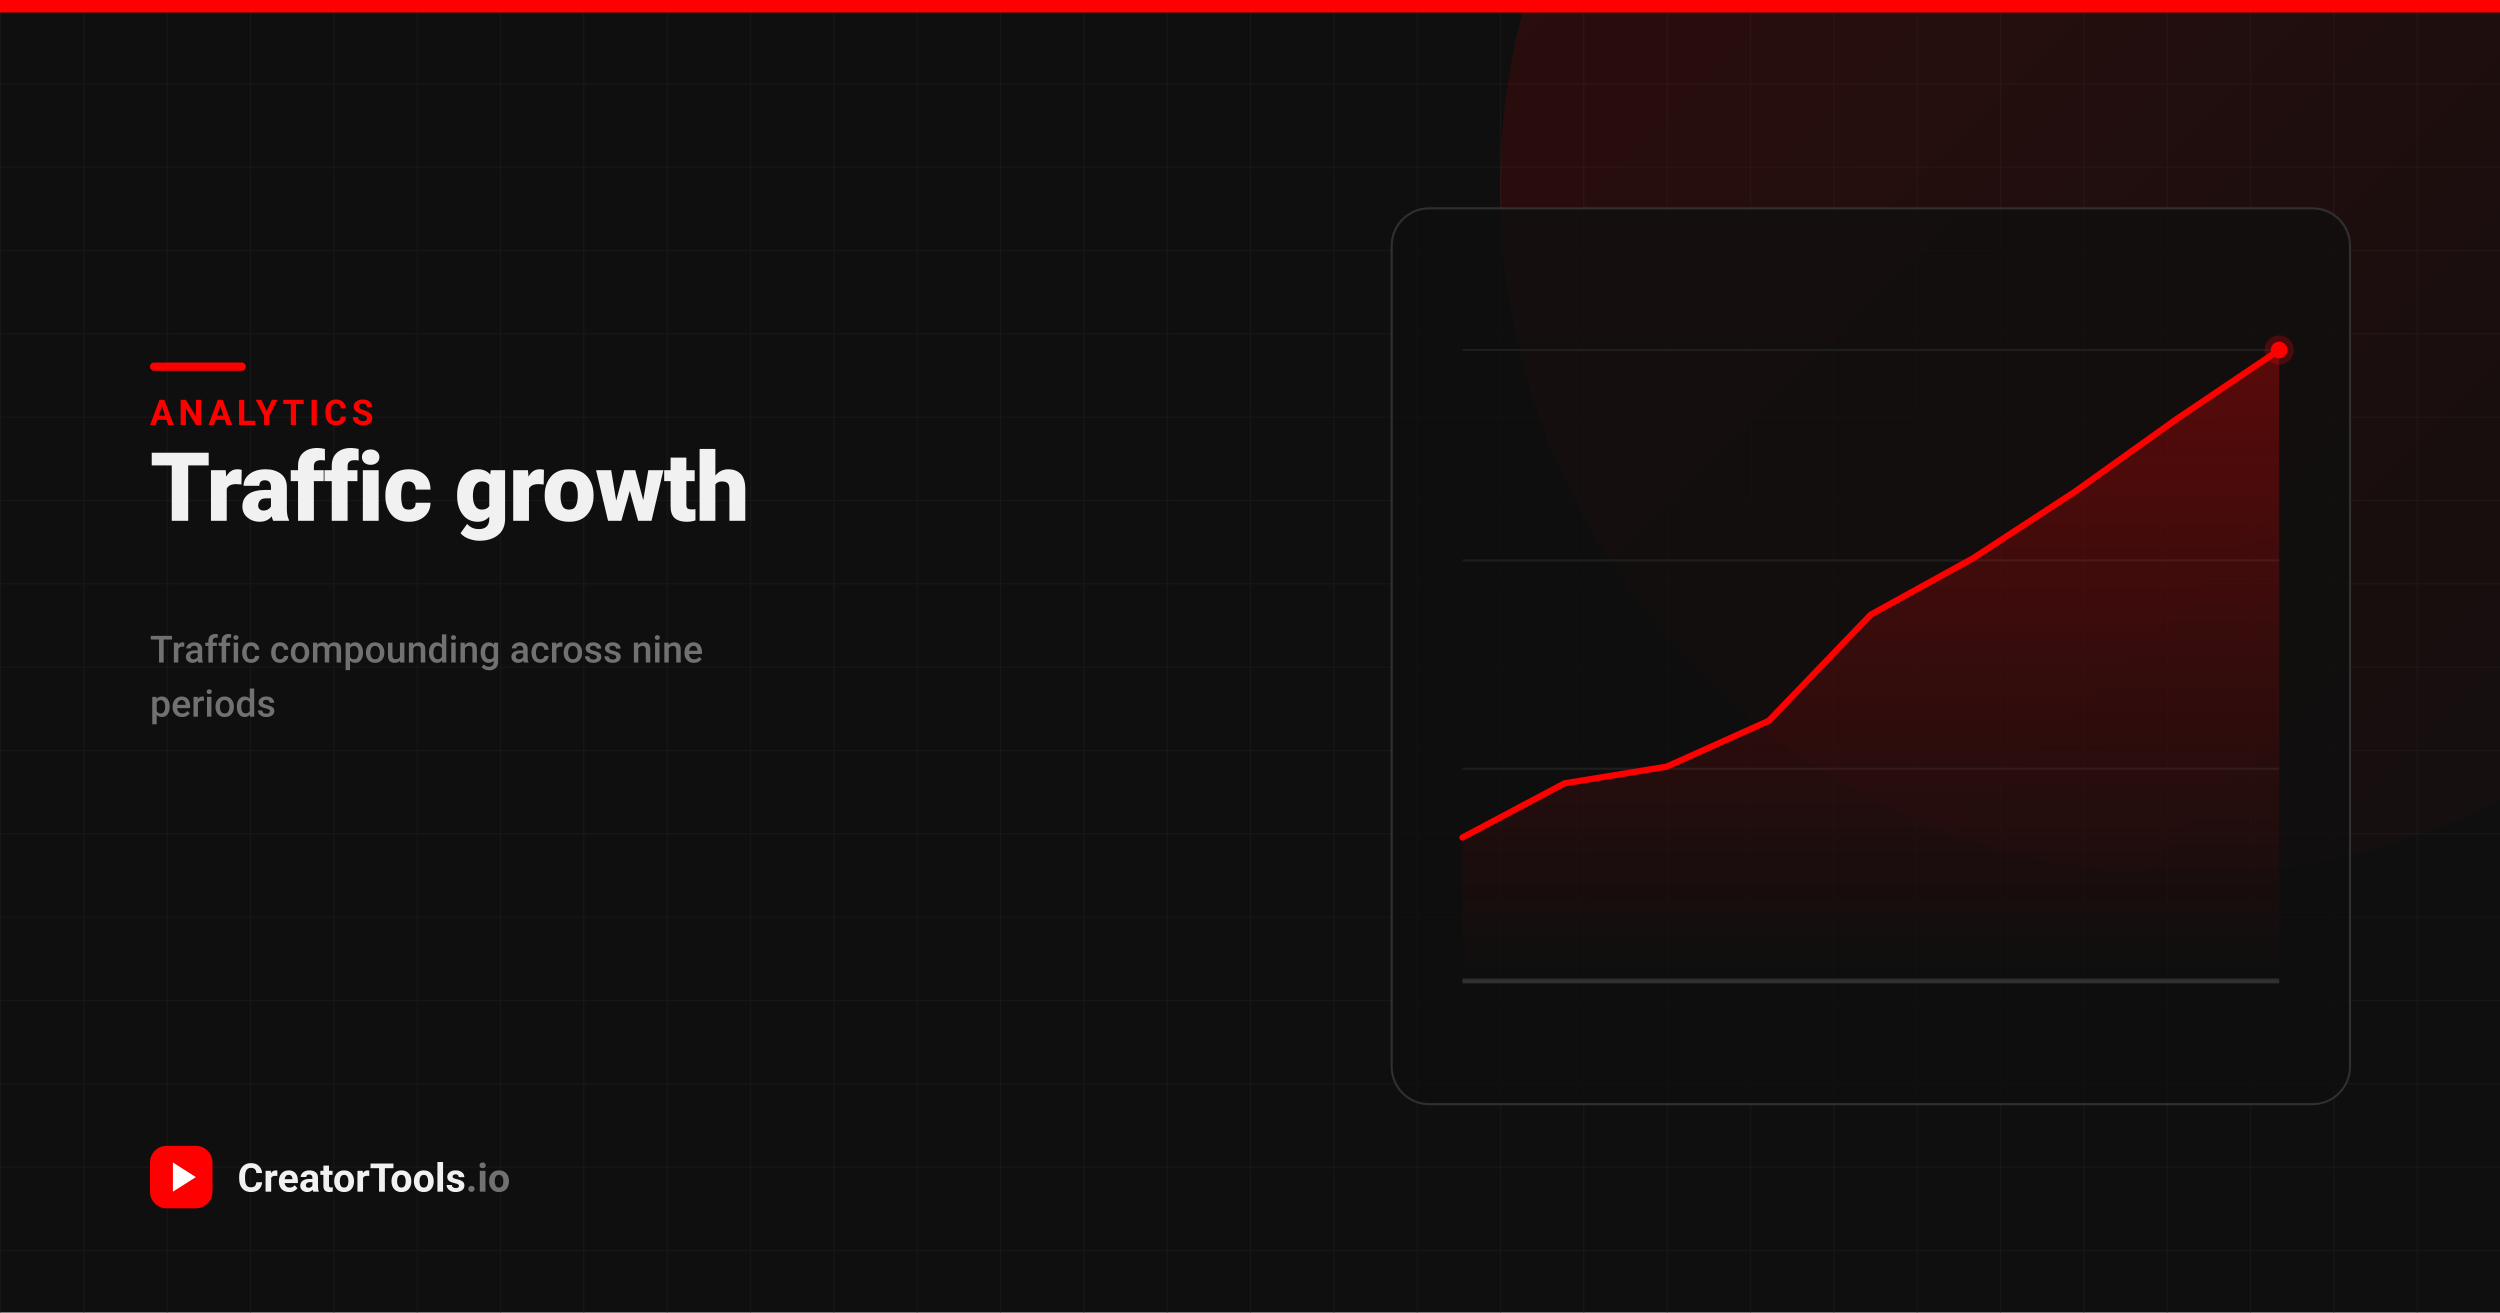
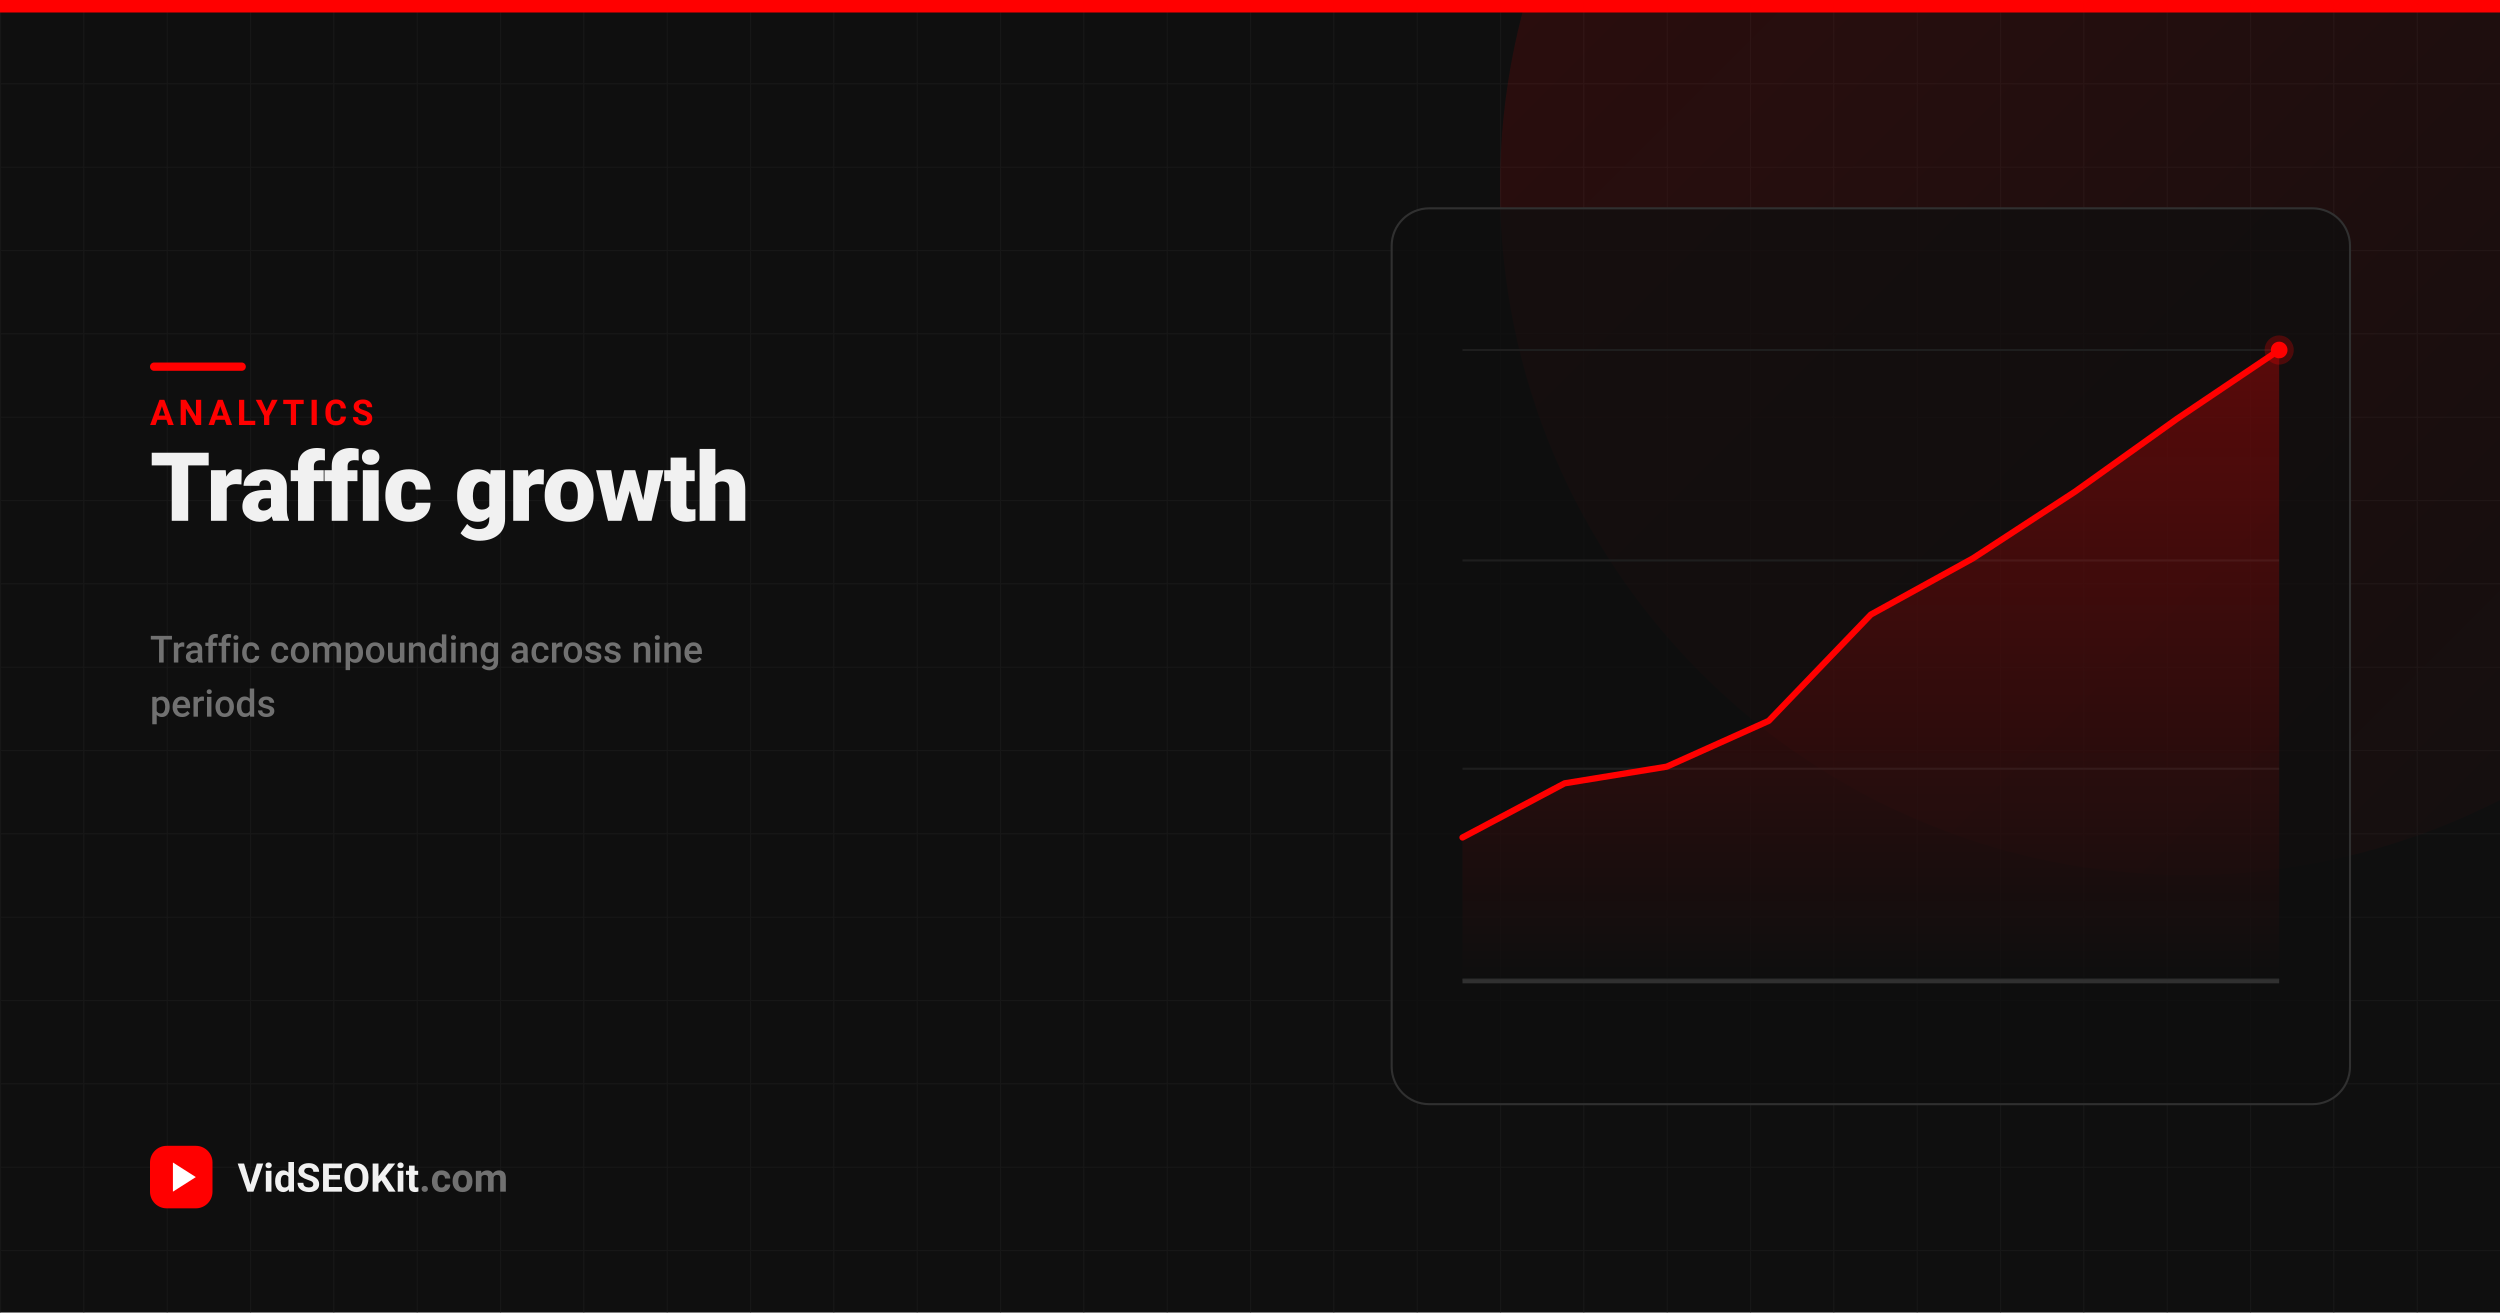
<svg xmlns="http://www.w3.org/2000/svg" width="1200" height="630" viewBox="0 0 1200 630" role="img" aria-label="The 8 YouTube Analytics Metrics That Actually Predict Growth">
  <defs>
    <linearGradient id="gArea" x1="0" y1="0" x2="0" y2="1">
      <stop offset="0" stop-color="#ff0000" stop-opacity=".30" />
      <stop offset="1" stop-color="#ff0000" stop-opacity="0" />
    </linearGradient>
    <linearGradient id="gGlow" x1="0" y1="0" x2="1" y2="1">
      <stop offset="0" stop-color="#ff0000" stop-opacity=".14" />
      <stop offset="1" stop-color="#ff0000" stop-opacity="0" />
    </linearGradient>
    <pattern id="gGrid" width="40" height="40" patternUnits="userSpaceOnUse">
      <path d="M40 0H0V40" fill="none" stroke="#1e1e1e" stroke-width="1" />
    </pattern>
  </defs>
  <rect width="1200" height="630" fill="#0f0f0f" />
  <rect width="1200" height="630" fill="url(#gGrid)" opacity=".55" />
  <circle cx="1050" cy="90" r="330" fill="url(#gGlow)" />
  <rect width="1200" height="6" fill="#ff0000" />
  <rect x="668" y="100" width="460" height="430" rx="18" fill="#0f0f0f" fill-opacity=".72" stroke="#303030" stroke-width="1" />
  <line x1="702" y1="470" x2="1094" y2="470" stroke="#1e1e1e" stroke-width="1" />
  <line x1="702" y1="369" x2="1094" y2="369" stroke="#1e1e1e" stroke-width="1" />
  <line x1="702" y1="269" x2="1094" y2="269" stroke="#1e1e1e" stroke-width="1" />
  <line x1="702" y1="168" x2="1094" y2="168" stroke="#1e1e1e" stroke-width="1" />
  <path d="M702 402 L751 376 L800 368 L849 346 L898 295 L947 268 L996 236 L1045 201 L1094 168 L1094 470 L702 470 Z" fill="url(#gArea)" />
  <path d="M702 402 L751 376 L800 368 L849 346 L898 295 L947 268 L996 236 L1045 201 L1094 168" fill="none" stroke="#ff0000" stroke-width="3" stroke-linecap="round" stroke-linejoin="round" />
  <circle cx="1094" cy="168" r="7" fill="#ff0000" opacity=".25" />
  <circle cx="1094" cy="168" r="4" fill="#ff0000" />
  <line x1="702" y1="471" x2="1094" y2="471" stroke="#303030" stroke-width="2" />
  <rect x="72" y="174" width="46" height="4" rx="2" fill="#ff0000" />
  <text x="72" y="204" font-family="system-ui,-apple-system,'Segoe UI',Roboto,'Helvetica Neue',Arial,sans-serif" font-size="17" font-weight="700" fill="#ff0000" letter-spacing="2.2">ANALYTICS</text>
  <text x="72" y="250" font-family="system-ui,-apple-system,'Segoe UI',Roboto,'Helvetica Neue',Arial,sans-serif" font-size="46" font-weight="800" fill="#f1f1f1" letter-spacing="-.5">Traffic growth</text>
  <text x="72" y="318" font-family="system-ui,-apple-system,'Segoe UI',Roboto,'Helvetica Neue',Arial,sans-serif" font-size="18" font-weight="500" fill="#717171">Traffic compounding across nine</text>
  <text x="72" y="344" font-family="system-ui,-apple-system,'Segoe UI',Roboto,'Helvetica Neue',Arial,sans-serif" font-size="18" font-weight="500" fill="#717171">periods</text>
  <g transform="translate(72 566)">
    <rect x="0" y="-16" width="30" height="30" rx="8" fill="#ff0000" />
    <polygon points="11,-8 11,6 22,-1" fill="#fff" />
-     <text x="42" y="6" font-family="system-ui,-apple-system,'Segoe UI',Roboto,'Helvetica Neue',Arial,sans-serif" font-size="19" font-weight="700" fill="#f1f1f1">CreatorTools<tspan fill="#717171">.io</tspan>
+     <text x="42" y="6" font-family="system-ui,-apple-system,'Segoe UI',Roboto,'Helvetica Neue',Arial,sans-serif" font-size="19" font-weight="700" fill="#f1f1f1">VidSEOKit<tspan fill="#717171">.com</tspan>
    </text>
  </g>
</svg>
